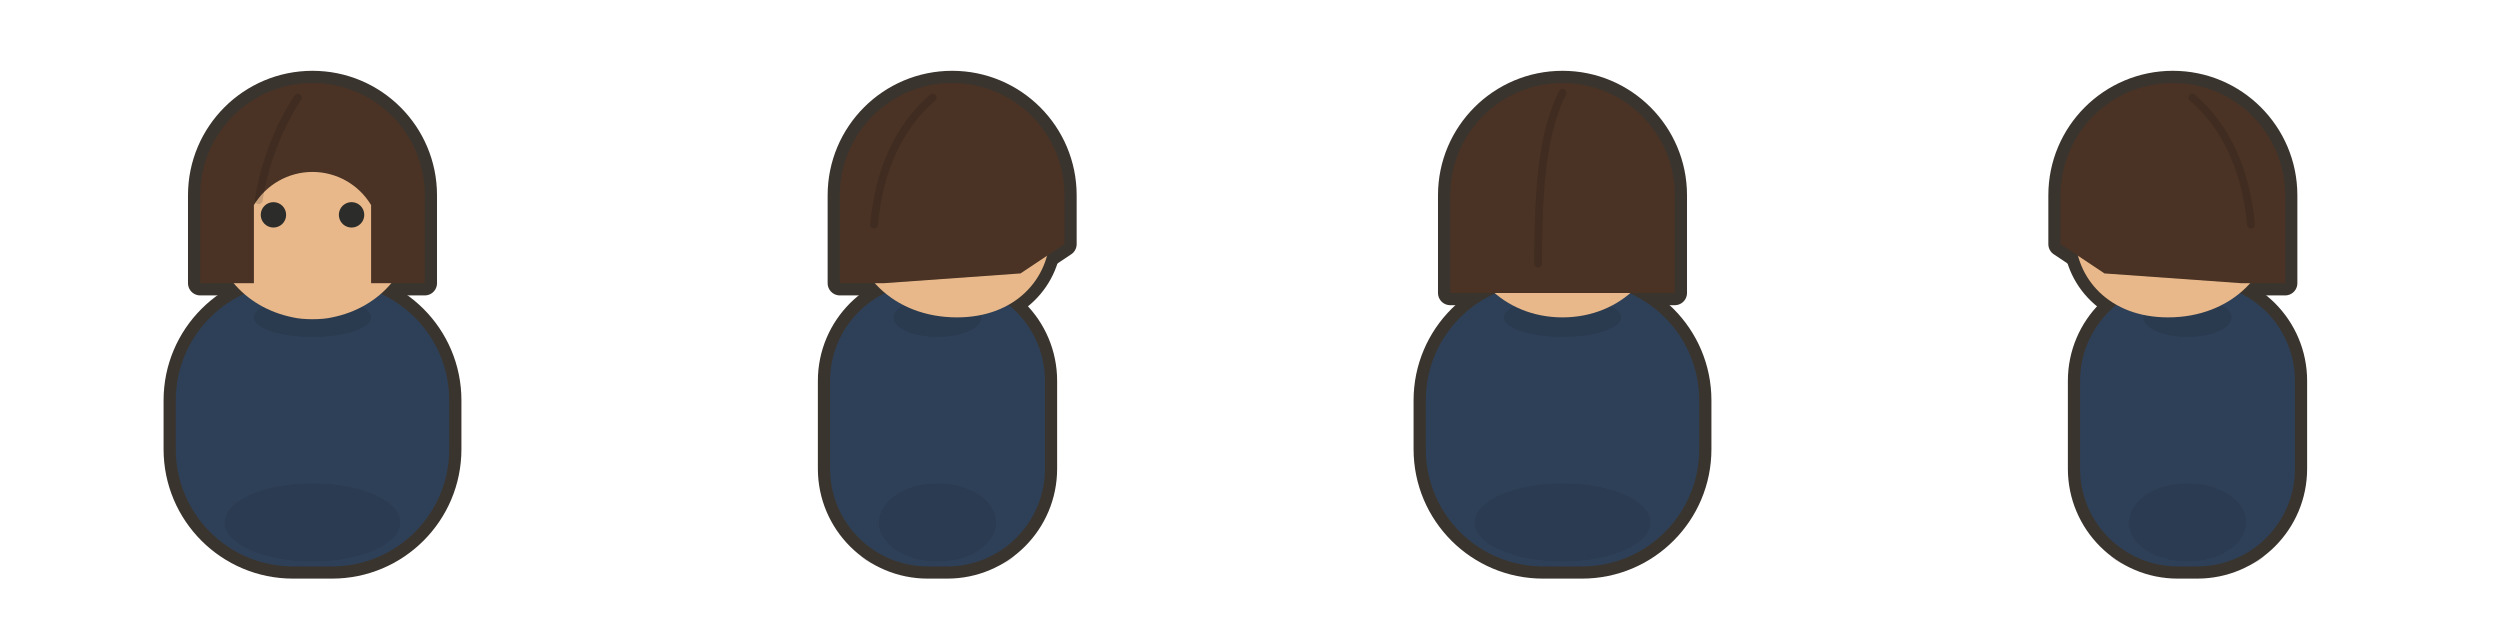
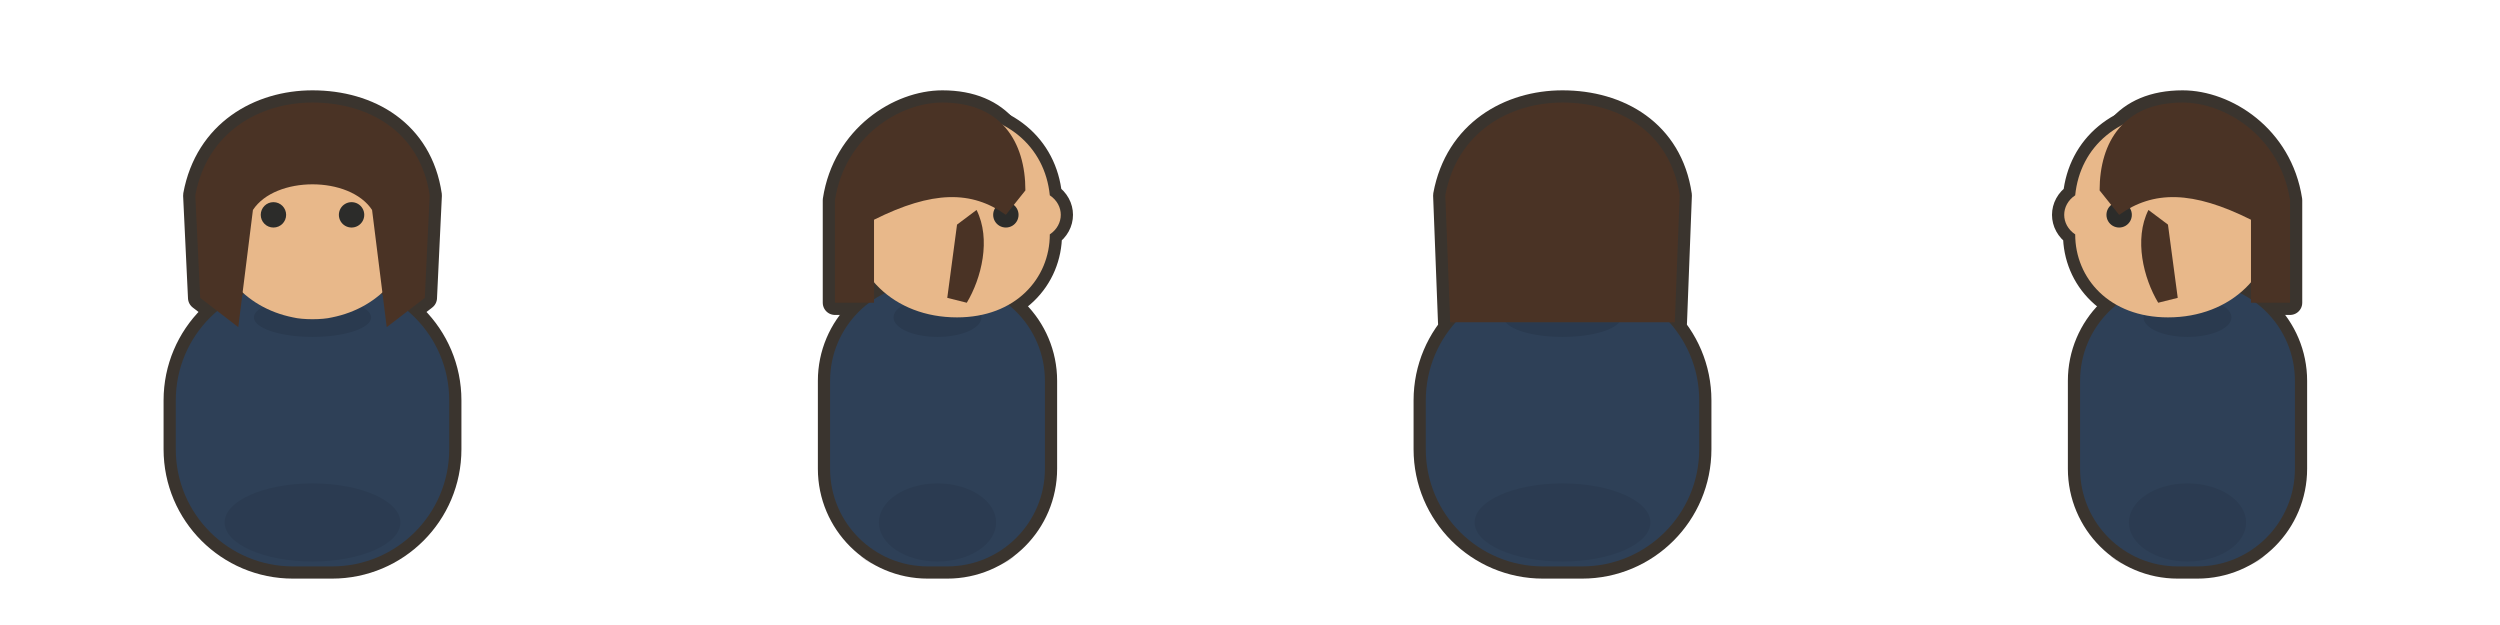
<svg xmlns="http://www.w3.org/2000/svg" viewBox="0 0 512 128" width="512" height="128">
  <g transform="translate(0 0)">
    <path d="M 48 113 a 16 4.5 0 1 0 32 0 a 16 4.5 0 1 0 -32 0 Z" fill="#000000" opacity="0.12" />
    <g transform="translate(64 0) scale(1 1) translate(-64 0)">
      <g transform="translate(64 87)">
        <path d="M -4 -29 h 8 a 24 24 0 0 1 24 24 v 10 a 24 24 0 0 1 -24 24 h -8 a 24 24 0 0 1 -24 -24 v -10 a 24 24 0 0 1 24 -24 Z" fill="#3A342E" stroke="#3A342E" stroke-width="5" stroke-linejoin="round" stroke-linecap="round" />
      </g>
    </g>
    <g transform="translate(64 58) scale(1) translate(-64 -58)">
      <g transform="translate(64 44)">
        <path d="M0-21C13-21 21-13 21 0 21 11 14 19 4 21 2 21.5-2 21.5-4 21-14 19-21 11-21 0-21-13-13-21 0-21Z" fill="#3A342E" stroke="#3A342E" stroke-width="5" stroke-linejoin="round" stroke-linecap="round" />
      </g>
      <g transform="translate(64 44)">
-         <path d="M-23-4C-23-16.703-12.703-27 0-27 12.703-27 23-16.703 23-4L23 14 12 14 12-2C9.469-6.212 4.914-8.789 0-8.789-4.914-8.789-9.469-6.212-12-2L-12 14-23 14Z" fill="#3A342E" stroke="#3A342E" stroke-width="5" stroke-linejoin="round" stroke-linecap="round" />
+         <path d="M -24 -4 C -21.6 -17 -10.8 -23 0 -23 C 11.5 -23 22.1 -17 24 -4 L 23 17 L 15.2 23 L 12.2 -1 C 7.6 -8 -7.6 -8 -12.2 -1 L -15.2 23 L -23 17 Z" fill="#3A342E" stroke="#3A342E" stroke-width="5" stroke-linejoin="round" stroke-linecap="round" />
      </g>
    </g>
    <g transform="translate(64 0) scale(1 1) translate(-64 0)">
      <g transform="translate(64 87)">
        <path d="M -4 -29 h 8 a 24 24 0 0 1 24 24 v 10 a 24 24 0 0 1 -24 24 h -8 a 24 24 0 0 1 -24 -24 v -10 a 24 24 0 0 1 24 -24 Z" fill="#2E4057" />
        <path d="M -18 20 a 18 8 0 1 0 36 0 a 18 8 0 1 0 -36 0 Z" fill="#00000012" />
      </g>
      <g transform="translate(64 87)">
        <path d="M -8 -29 A 8 7 0 0 0 8 -29 Z" fill="#E8B88A" />
      </g>
      <g transform="translate(64 87)">
        <path d="M -12 -22 a 12 4 0 1 0 24 0 a 12 4 0 1 0 -24 0 Z" fill="#00000018" />
      </g>
    </g>
    <g transform="translate(64 58) scale(1) translate(-64 -58)">
      <g transform="translate(64 44)">
        <path d="M0-21C13-21 21-13 21 0 21 11 14 19 4 21 2 21.5-2 21.5-4 21-14 19-21 11-21 0-21-13-13-21 0-21Z" fill="#E8B88A" />
        <path d="M-10.6 0C-10.6 1.436-9.436 2.6-8 2.6-6.564 2.6-5.4 1.436-5.4 0-5.4-1.436-6.564-2.6-8-2.6-9.436-2.6-10.6-1.436-10.6 0Z" fill="#2C2C2A" />
        <path d="M5.4 0C5.4 0.929 5.896 1.787 6.7 2.252 7.504 2.716 8.496 2.716 9.3 2.252 10.104 1.787 10.6 0.929 10.6 0 10.6-0.929 10.104-1.787 9.3-2.252 8.496-2.716 7.504-2.716 6.7-2.252 5.896-1.787 5.4-0.929 5.4 0Z" fill="#2C2C2A" />
      </g>
      <g transform="translate(64 44)">
-         <path d="M-23-4C-23-16.703-12.703-27 0-27 12.703-27 23-16.703 23-4L23 14 12 14 12-2C9.469-6.212 4.914-8.789 0-8.789-4.914-8.789-9.469-6.212-12-2L-12 14-23 14Z" fill="#4A3325" />
-         <path d="M-3-24C-7-18-10-10-11-3" fill="none" stroke="#00000024" stroke-width="1.6" stroke-linecap="round" stroke-linejoin="round" />
+         <path d="M -24 -4 C -21.6 -17 -10.8 -23 0 -23 C 11.5 -23 22.1 -17 24 -4 L 23 17 L 15.2 23 L 12.2 -1 C 7.6 -8 -7.6 -8 -12.2 -1 L -15.2 23 L -23 17 Z" fill="#4A3325" />
      </g>
    </g>
  </g>
  <g transform="translate(128 0)">
    <path d="M 48 113 a 16 4.5 0 1 0 32 0 a 16 4.5 0 1 0 -32 0 Z" fill="#000000" opacity="0.12" />
    <g transform="translate(64 0) scale(1 1) translate(-64 0)">
      <g transform="translate(64 87)">
        <path d="M -2 -29 h 4 a 20 20 0 0 1 20 20 v 18 a 20 20 0 0 1 -20 20 h -4 a 20 20 0 0 1 -20 -20 v -18 a 20 20 0 0 1 20 -20 Z" fill="#3A342E" stroke="#3A342E" stroke-width="5" stroke-linejoin="round" stroke-linecap="round" />
      </g>
    </g>
    <g transform="translate(64 58) scale(1) translate(-64 -58)">
      <g transform="translate(67 44)">
        <path d="M-1-21C11-21 19-14 20-4 23-2 23 2 20 4 20 13 13 21 1 21-12 21-21 12-21 0-21-12-13-21-1-21Z" fill="#3A342E" stroke="#3A342E" stroke-width="5" stroke-linejoin="round" stroke-linecap="round" />
      </g>
      <g transform="translate(67 44)">
-         <path d="M-23-4C-23-16.703-12.703-27 0-27 12.703-27 23-16.703 23-4L23 6 14 12-14 14-23 14Z" fill="#3A342E" stroke="#3A342E" stroke-width="5" stroke-linejoin="round" stroke-linecap="round" />
+         <path d="M -24 18 L -24 -3 C -22 -16 -10.8 -23 -2 -23 C 10 -23 15 -15 15 -5 L 11 0 C 4 -5 -4 -5 -16 1 L -16 18 Z" fill="#3A342E" stroke="#3A342E" stroke-width="5" stroke-linejoin="round" stroke-linecap="round" />
+         <path d="M 5 -1 C 8 5 6 13 3 18 L -1 17 L 1 2 Z" fill="#3A342E" stroke="#3A342E" stroke-width="5" stroke-linejoin="round" stroke-linecap="round" />
      </g>
    </g>
    <g transform="translate(64 0) scale(1 1) translate(-64 0)">
      <g transform="translate(64 87)">
        <path d="M -2 -29 h 4 a 20 20 0 0 1 20 20 v 18 a 20 20 0 0 1 -20 20 h -4 a 20 20 0 0 1 -20 -20 v -18 a 20 20 0 0 1 20 -20 Z" fill="#2E4057" />
        <path d="M -12 20 a 12 8 0 1 0 24 0 a 12 8 0 1 0 -24 0 Z" fill="#00000012" />
      </g>
      <g transform="translate(64 87)">
        <path d="M -9 -22 a 9 4 0 1 0 18 0 a 9 4 0 1 0 -18 0 Z" fill="#00000018" />
      </g>
    </g>
    <g transform="translate(64 58) scale(1) translate(-64 -58)">
      <g transform="translate(67 44)">
        <path d="M-1-21C11-21 19-14 20-4 23-2 23 2 20 4 20 13 13 21 1 21-12 21-21 12-21 0-21-12-13-21-1-21Z" fill="#E8B88A" />
        <path d="M8.4 0C8.4 0.929 8.896 1.787 9.7 2.252 10.504 2.716 11.496 2.716 12.3 2.252 13.104 1.787 13.6 0.929 13.6 0 13.6-0.929 13.104-1.787 12.3-2.252 11.496-2.716 10.504-2.716 9.7-2.252 8.896-1.787 8.4-0.929 8.4 0Z" fill="#2C2C2A" />
      </g>
      <g transform="translate(67 44)">
-         <path d="M-23-4C-23-16.703-12.703-27 0-27 12.703-27 23-16.703 23-4L23 6 14 12-14 14-23 14Z" fill="#4A3325" />
-         <path d="M-4-24C-11-18-15-9-16 2" fill="none" stroke="#00000024" stroke-width="1.6" stroke-linecap="round" stroke-linejoin="round" />
+         <path d="M -24 18 L -24 -3 C -22 -16 -10.8 -23 -2 -23 C 10 -23 15 -15 15 -5 L 11 0 C 4 -5 -4 -5 -16 1 L -16 18 Z" fill="#4A3325" />
+         <path d="M 5 -1 C 8 5 6 13 3 18 L -1 17 L 1 2 Z" fill="#4A3325" />
      </g>
    </g>
  </g>
  <g transform="translate(256 0)">
    <path d="M 48 113 a 16 4.5 0 1 0 32 0 a 16 4.5 0 1 0 -32 0 Z" fill="#000000" opacity="0.12" />
    <g transform="translate(64 0) scale(1 1) translate(-64 0)">
      <g transform="translate(64 87)">
        <path d="M -4 -29 h 8 a 24 24 0 0 1 24 24 v 10 a 24 24 0 0 1 -24 24 h -8 a 24 24 0 0 1 -24 -24 v -10 a 24 24 0 0 1 24 -24 Z" fill="#3A342E" stroke="#3A342E" stroke-width="5" stroke-linejoin="round" stroke-linecap="round" />
      </g>
    </g>
    <g transform="translate(64 58) scale(1) translate(-64 -58)">
      <g transform="translate(64 44)">
        <path d="M0-21C13-21 21-13 21 0 21 12 12 21 0 21-12 21-21 12-21 0-21-13-13-21 0-21Z" fill="#3A342E" stroke="#3A342E" stroke-width="5" stroke-linejoin="round" stroke-linecap="round" />
      </g>
      <g transform="translate(64 44)">
-         <path d="M-23-4C-23-16.703-12.703-27 0-27 12.703-27 23-16.703 23-4L23 16-23 16Z" fill="#3A342E" stroke="#3A342E" stroke-width="5" stroke-linejoin="round" stroke-linecap="round" />
+         <path d="M -24 -4 C -21.6 -17 -10.8 -23 0 -23 C 11.5 -23 22.1 -17 24 -4 L 23 22 H -23 Z" fill="#3A342E" stroke="#3A342E" stroke-width="5" stroke-linejoin="round" stroke-linecap="round" />
      </g>
    </g>
    <g transform="translate(64 0) scale(1 1) translate(-64 0)">
      <g transform="translate(64 87)">
        <path d="M -4 -29 h 8 a 24 24 0 0 1 24 24 v 10 a 24 24 0 0 1 -24 24 h -8 a 24 24 0 0 1 -24 -24 v -10 a 24 24 0 0 1 24 -24 Z" fill="#2E4057" />
        <path d="M -18 20 a 18 8 0 1 0 36 0 a 18 8 0 1 0 -36 0 Z" fill="#00000012" />
      </g>
      <g transform="translate(64 87)">
        <path d="M -12 -22 a 12 4 0 1 0 24 0 a 12 4 0 1 0 -24 0 Z" fill="#00000018" />
      </g>
    </g>
    <g transform="translate(64 58) scale(1) translate(-64 -58)">
      <g transform="translate(64 44)">
        <path d="M0-21C13-21 21-13 21 0 21 12 12 21 0 21-12 21-21 12-21 0-21-13-13-21 0-21Z" fill="#E8B88A" />
      </g>
      <g transform="translate(64 44)">
-         <path d="M-23-4C-23-16.703-12.703-27 0-27 12.703-27 23-16.703 23-4L23 16-23 16Z" fill="#4A3325" />
-         <path d="M0-25C-4-17-5-6-5 10" fill="none" stroke="#00000024" stroke-width="1.6" stroke-linecap="round" stroke-linejoin="round" />
+         <path d="M -24 -4 C -21.6 -17 -10.8 -23 0 -23 C 11.5 -23 22.1 -17 24 -4 L 23 22 H -23 Z" fill="#4A3325" />
      </g>
    </g>
  </g>
  <g transform="translate(384 0)">
    <path d="M 48 113 a 16 4.5 0 1 0 32 0 a 16 4.5 0 1 0 -32 0 Z" fill="#000000" opacity="0.12" />
    <g transform="translate(128 0) scale(-1 1)">
      <g transform="translate(64 0) scale(1 1) translate(-64 0)">
        <g transform="translate(64 87)">
          <path d="M -2 -29 h 4 a 20 20 0 0 1 20 20 v 18 a 20 20 0 0 1 -20 20 h -4 a 20 20 0 0 1 -20 -20 v -18 a 20 20 0 0 1 20 -20 Z" fill="#3A342E" stroke="#3A342E" stroke-width="5" stroke-linejoin="round" stroke-linecap="round" />
        </g>
      </g>
      <g transform="translate(64 58) scale(1) translate(-64 -58)">
        <g transform="translate(67 44)">
          <path d="M-1-21C11-21 19-14 20-4 23-2 23 2 20 4 20 13 13 21 1 21-12 21-21 12-21 0-21-12-13-21-1-21Z" fill="#3A342E" stroke="#3A342E" stroke-width="5" stroke-linejoin="round" stroke-linecap="round" />
        </g>
        <g transform="translate(67 44)">
-           <path d="M-23-4C-23-16.703-12.703-27 0-27 12.703-27 23-16.703 23-4L23 6 14 12-14 14-23 14Z" fill="#3A342E" stroke="#3A342E" stroke-width="5" stroke-linejoin="round" stroke-linecap="round" />
+           <path d="M -24 18 L -24 -3 C -22 -16 -10.8 -23 -2 -23 C 10 -23 15 -15 15 -5 L 11 0 C 4 -5 -4 -5 -16 1 L -16 18 Z" fill="#3A342E" stroke="#3A342E" stroke-width="5" stroke-linejoin="round" stroke-linecap="round" />
+           <path d="M 5 -1 C 8 5 6 13 3 18 L -1 17 L 1 2 Z" fill="#3A342E" stroke="#3A342E" stroke-width="5" stroke-linejoin="round" stroke-linecap="round" />
        </g>
      </g>
      <g transform="translate(64 0) scale(1 1) translate(-64 0)">
        <g transform="translate(64 87)">
          <path d="M -2 -29 h 4 a 20 20 0 0 1 20 20 v 18 a 20 20 0 0 1 -20 20 h -4 a 20 20 0 0 1 -20 -20 v -18 a 20 20 0 0 1 20 -20 Z" fill="#2E4057" />
          <path d="M -12 20 a 12 8 0 1 0 24 0 a 12 8 0 1 0 -24 0 Z" fill="#00000012" />
        </g>
        <g transform="translate(64 87)">
          <path d="M -9 -22 a 9 4 0 1 0 18 0 a 9 4 0 1 0 -18 0 Z" fill="#00000018" />
        </g>
      </g>
      <g transform="translate(64 58) scale(1) translate(-64 -58)">
        <g transform="translate(67 44)">
          <path d="M-1-21C11-21 19-14 20-4 23-2 23 2 20 4 20 13 13 21 1 21-12 21-21 12-21 0-21-12-13-21-1-21Z" fill="#E8B88A" />
          <path d="M8.4 0C8.4 0.929 8.896 1.787 9.7 2.252 10.504 2.716 11.496 2.716 12.3 2.252 13.104 1.787 13.6 0.929 13.6 0 13.6-0.929 13.104-1.787 12.3-2.252 11.496-2.716 10.504-2.716 9.7-2.252 8.896-1.787 8.4-0.929 8.4 0Z" fill="#2C2C2A" />
        </g>
        <g transform="translate(67 44)">
-           <path d="M-23-4C-23-16.703-12.703-27 0-27 12.703-27 23-16.703 23-4L23 6 14 12-14 14-23 14Z" fill="#4A3325" />
-           <path d="M-4-24C-11-18-15-9-16 2" fill="none" stroke="#00000024" stroke-width="1.6" stroke-linecap="round" stroke-linejoin="round" />
+           <path d="M -24 18 L -24 -3 C -22 -16 -10.8 -23 -2 -23 C 10 -23 15 -15 15 -5 L 11 0 C 4 -5 -4 -5 -16 1 L -16 18 Z" fill="#4A3325" />
+           <path d="M 5 -1 C 8 5 6 13 3 18 L -1 17 L 1 2 Z" fill="#4A3325" />
        </g>
      </g>
    </g>
  </g>
</svg>
